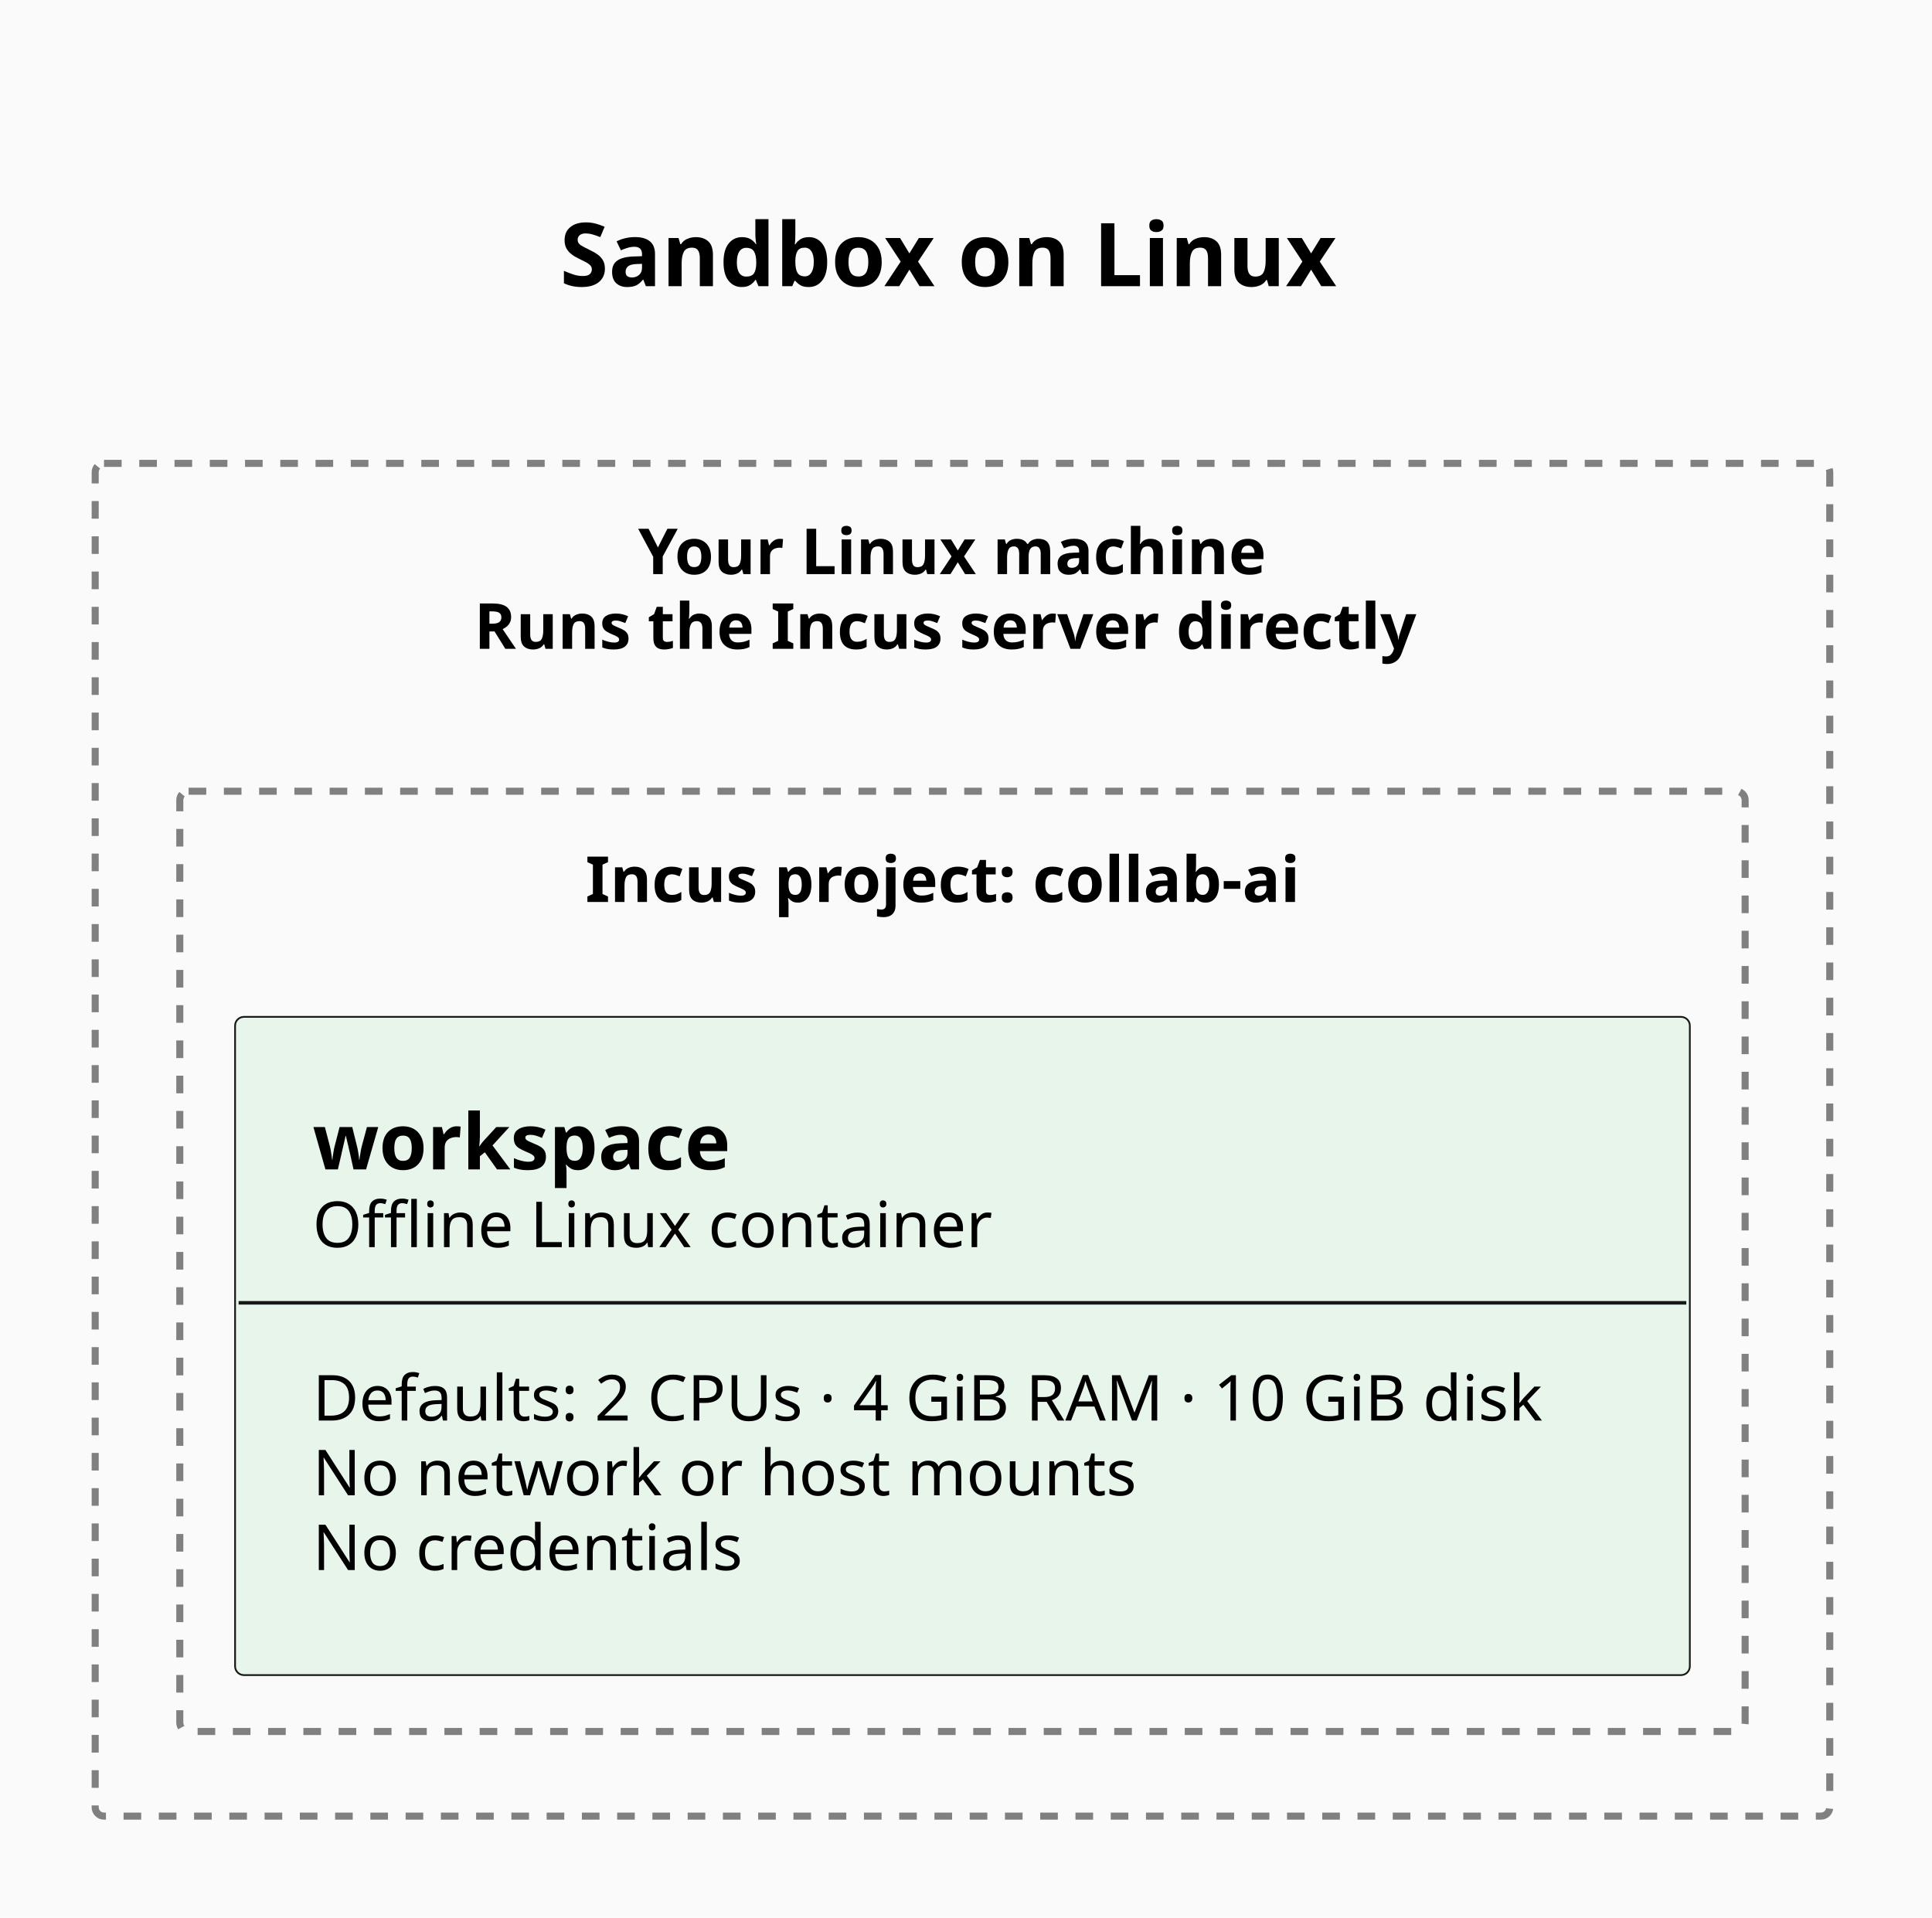
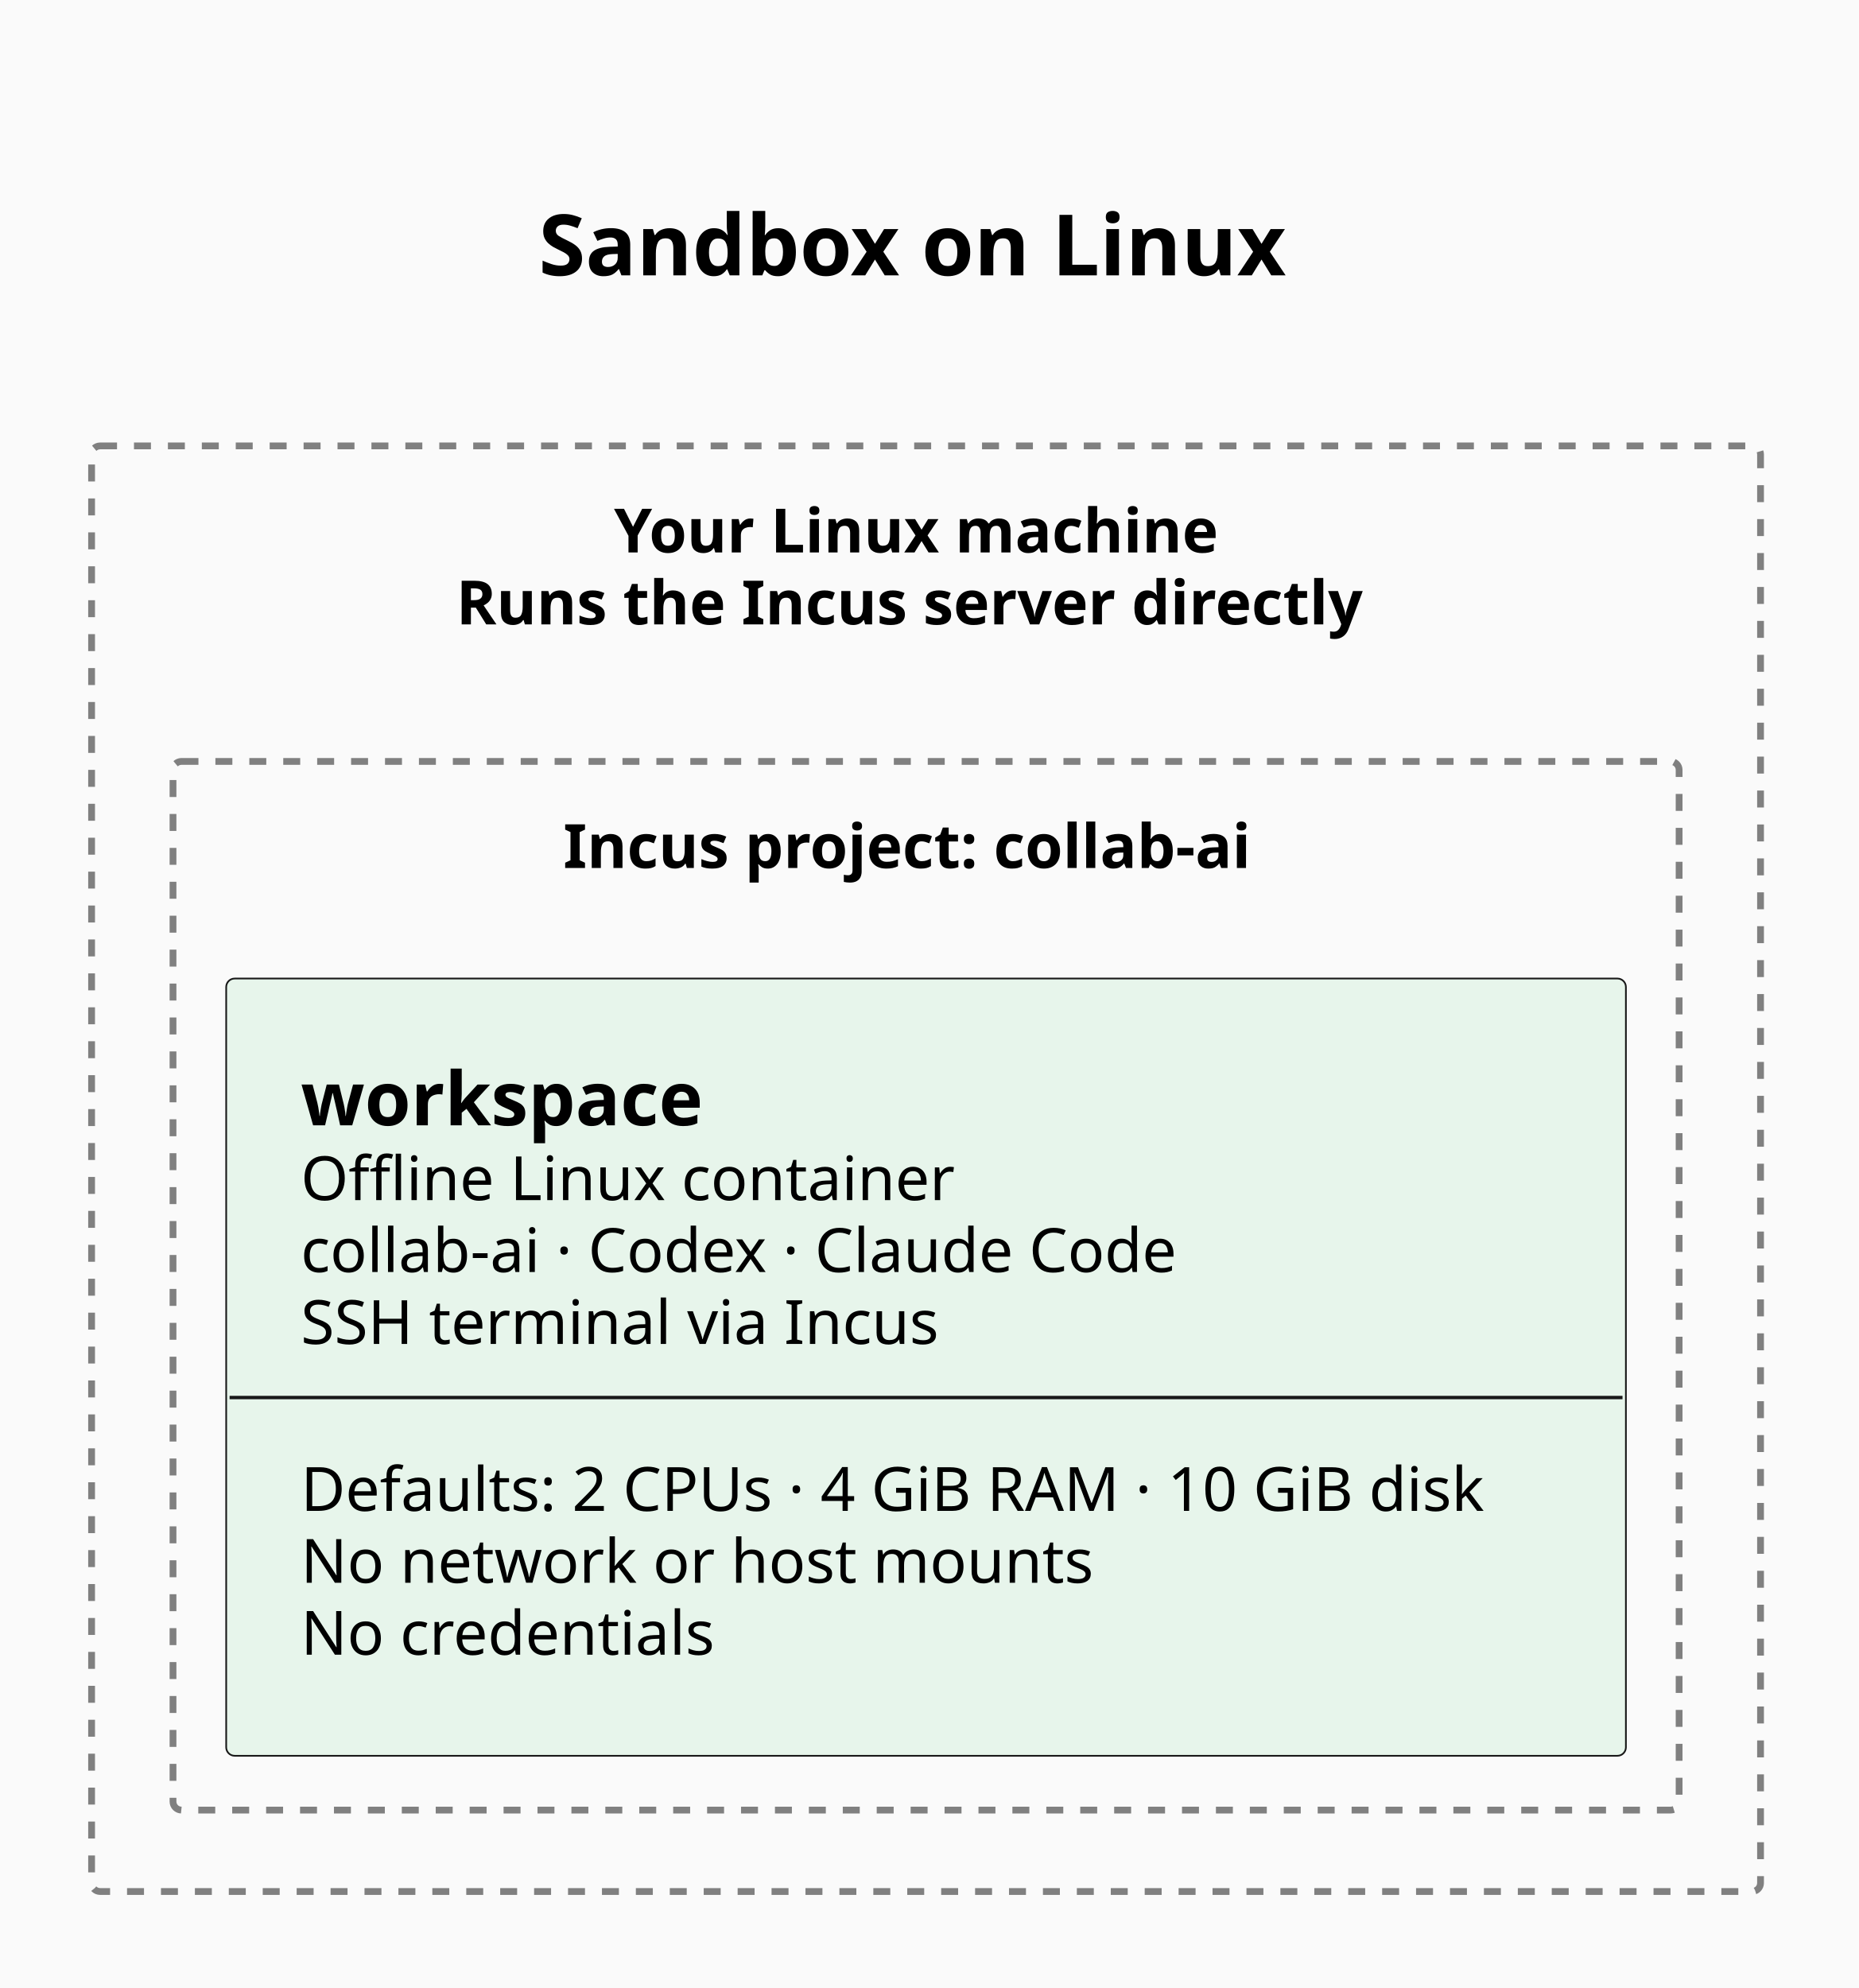
- <svg xmlns="http://www.w3.org/2000/svg" version="1.1" data-diagram-type="CLASS" style="width:548px;height:544px;background:#FAFAFA;" width="548px" height="544px" viewBox="0 0 548 544" zoomAndPan="magnify" preserveAspectRatio="none" contentStyleType="text/css">
+ <svg xmlns="http://www.w3.org/2000/svg" version="1.1" data-diagram-type="CLASS" style="width:548px;height:586px;background:#FAFAFA;" width="548px" height="586px" viewBox="0 0 548 586" zoomAndPan="magnify" preserveAspectRatio="none" contentStyleType="text/css">
  <defs />
  <g font-family="sans-serif" lengthAdjust="spacing">
-     <rect x="0" y="0" width="548" height="544" fill="#FAFAFA" style="stroke:none;" />
+     <rect x="0" y="0" width="548" height="586" fill="#FAFAFA" style="stroke:none;" />
    <g class="title" data-source-line="4">
      <text x="158.797" y="81.17" fill="#000" font-size="25" textLength="228.406" font-weight="700">Sandbox on Linux</text>
    </g>
    <g class="cluster" data-qualified-name="Host" id="ent0001" data-source-line="33">
-       <rect x="27" y="131.443" width="492" height="383.71" fill="none" style="stroke:#808080;stroke-width:2;stroke-dasharray:5,5;" rx="2.5" ry="2.5" />
+       <rect x="27" y="131.443" width="492" height="426.11" fill="none" style="stroke:#808080;stroke-width:2;stroke-dasharray:5,5;" rx="2.5" ry="2.5" />
      <text x="181.009" y="162.846" fill="#000" font-size="18" textLength="183.981" font-weight="700">Your Linux machine</text>
      <text x="134.476" y="184.045" fill="#000" font-size="18" textLength="277.049" font-weight="700">Runs the Incus server directly</text>
    </g>
    <g class="cluster" data-qualified-name="Host.Project" id="ent0002" data-source-line="34">
-       <rect x="51" y="224.443" width="444" height="266.71" fill="none" style="stroke:#808080;stroke-width:2;stroke-dasharray:5,5;" rx="2.5" ry="2.5" />
+       <rect x="51" y="224.443" width="444" height="309.11" fill="none" style="stroke:#808080;stroke-width:2;stroke-dasharray:5,5;" rx="2.5" ry="2.5" />
      <text x="166.037" y="255.846" fill="#000" font-size="18" textLength="213.926" font-weight="700">Incus project: collab-ai</text>
    </g>
    <g class="entity" data-qualified-name="Host.Project.Workspace" id="ent0003" data-source-line="35">
-       <rect x="66.68" y="288.443" width="412.631" height="186.707" fill="#E7F5EB" style="stroke:#181818;stroke-width:0.5;" rx="2.5" ry="2.5" />
+       <rect x="66.68" y="288.443" width="412.631" height="229.105" fill="#E7F5EB" style="stroke:#181818;stroke-width:0.5;" rx="2.5" ry="2.5" />
      <text x="88.68" y="331.713" fill="#000" font-size="22" textLength="121.505" font-weight="700">workspace</text>
      <text x="88.68" y="353.756" fill="#000" font-size="18" textLength="200.285">Offline Linux container</text>
-       <line x1="67.68" y1="369.553" x2="478.311" y2="369.553" style="stroke:#181818;stroke-width:1;" />
-       <text x="88.68" y="402.955" fill="#000" font-size="18" textLength="368.631">Defaults: 2 CPUs · 4 GiB RAM · 10 GiB disk</text>
-       <text x="88.68" y="424.154" fill="#000" font-size="18" textLength="240.548">No network or host mounts</text>
-       <text x="88.68" y="445.354" fill="#000" font-size="18" textLength="125.446">No credentials</text>
+       <text x="88.68" y="374.955" fill="#000" font-size="18" textLength="278.279">collab-ai · Codex · Claude Code</text>
+       <text x="88.68" y="396.154" fill="#000" font-size="18" textLength="192.533">SSH terminal via Incus</text>
+       <line x1="67.68" y1="411.951" x2="478.311" y2="411.951" style="stroke:#181818;stroke-width:1;" />
+       <text x="88.68" y="445.354" fill="#000" font-size="18" textLength="368.631">Defaults: 2 CPUs · 4 GiB RAM · 10 GiB disk</text>
+       <text x="88.68" y="466.553" fill="#000" font-size="18" textLength="240.548">No network or host mounts</text>
+       <text x="88.68" y="487.752" fill="#000" font-size="18" textLength="125.446">No credentials</text>
    </g>
  </g>
</svg>
